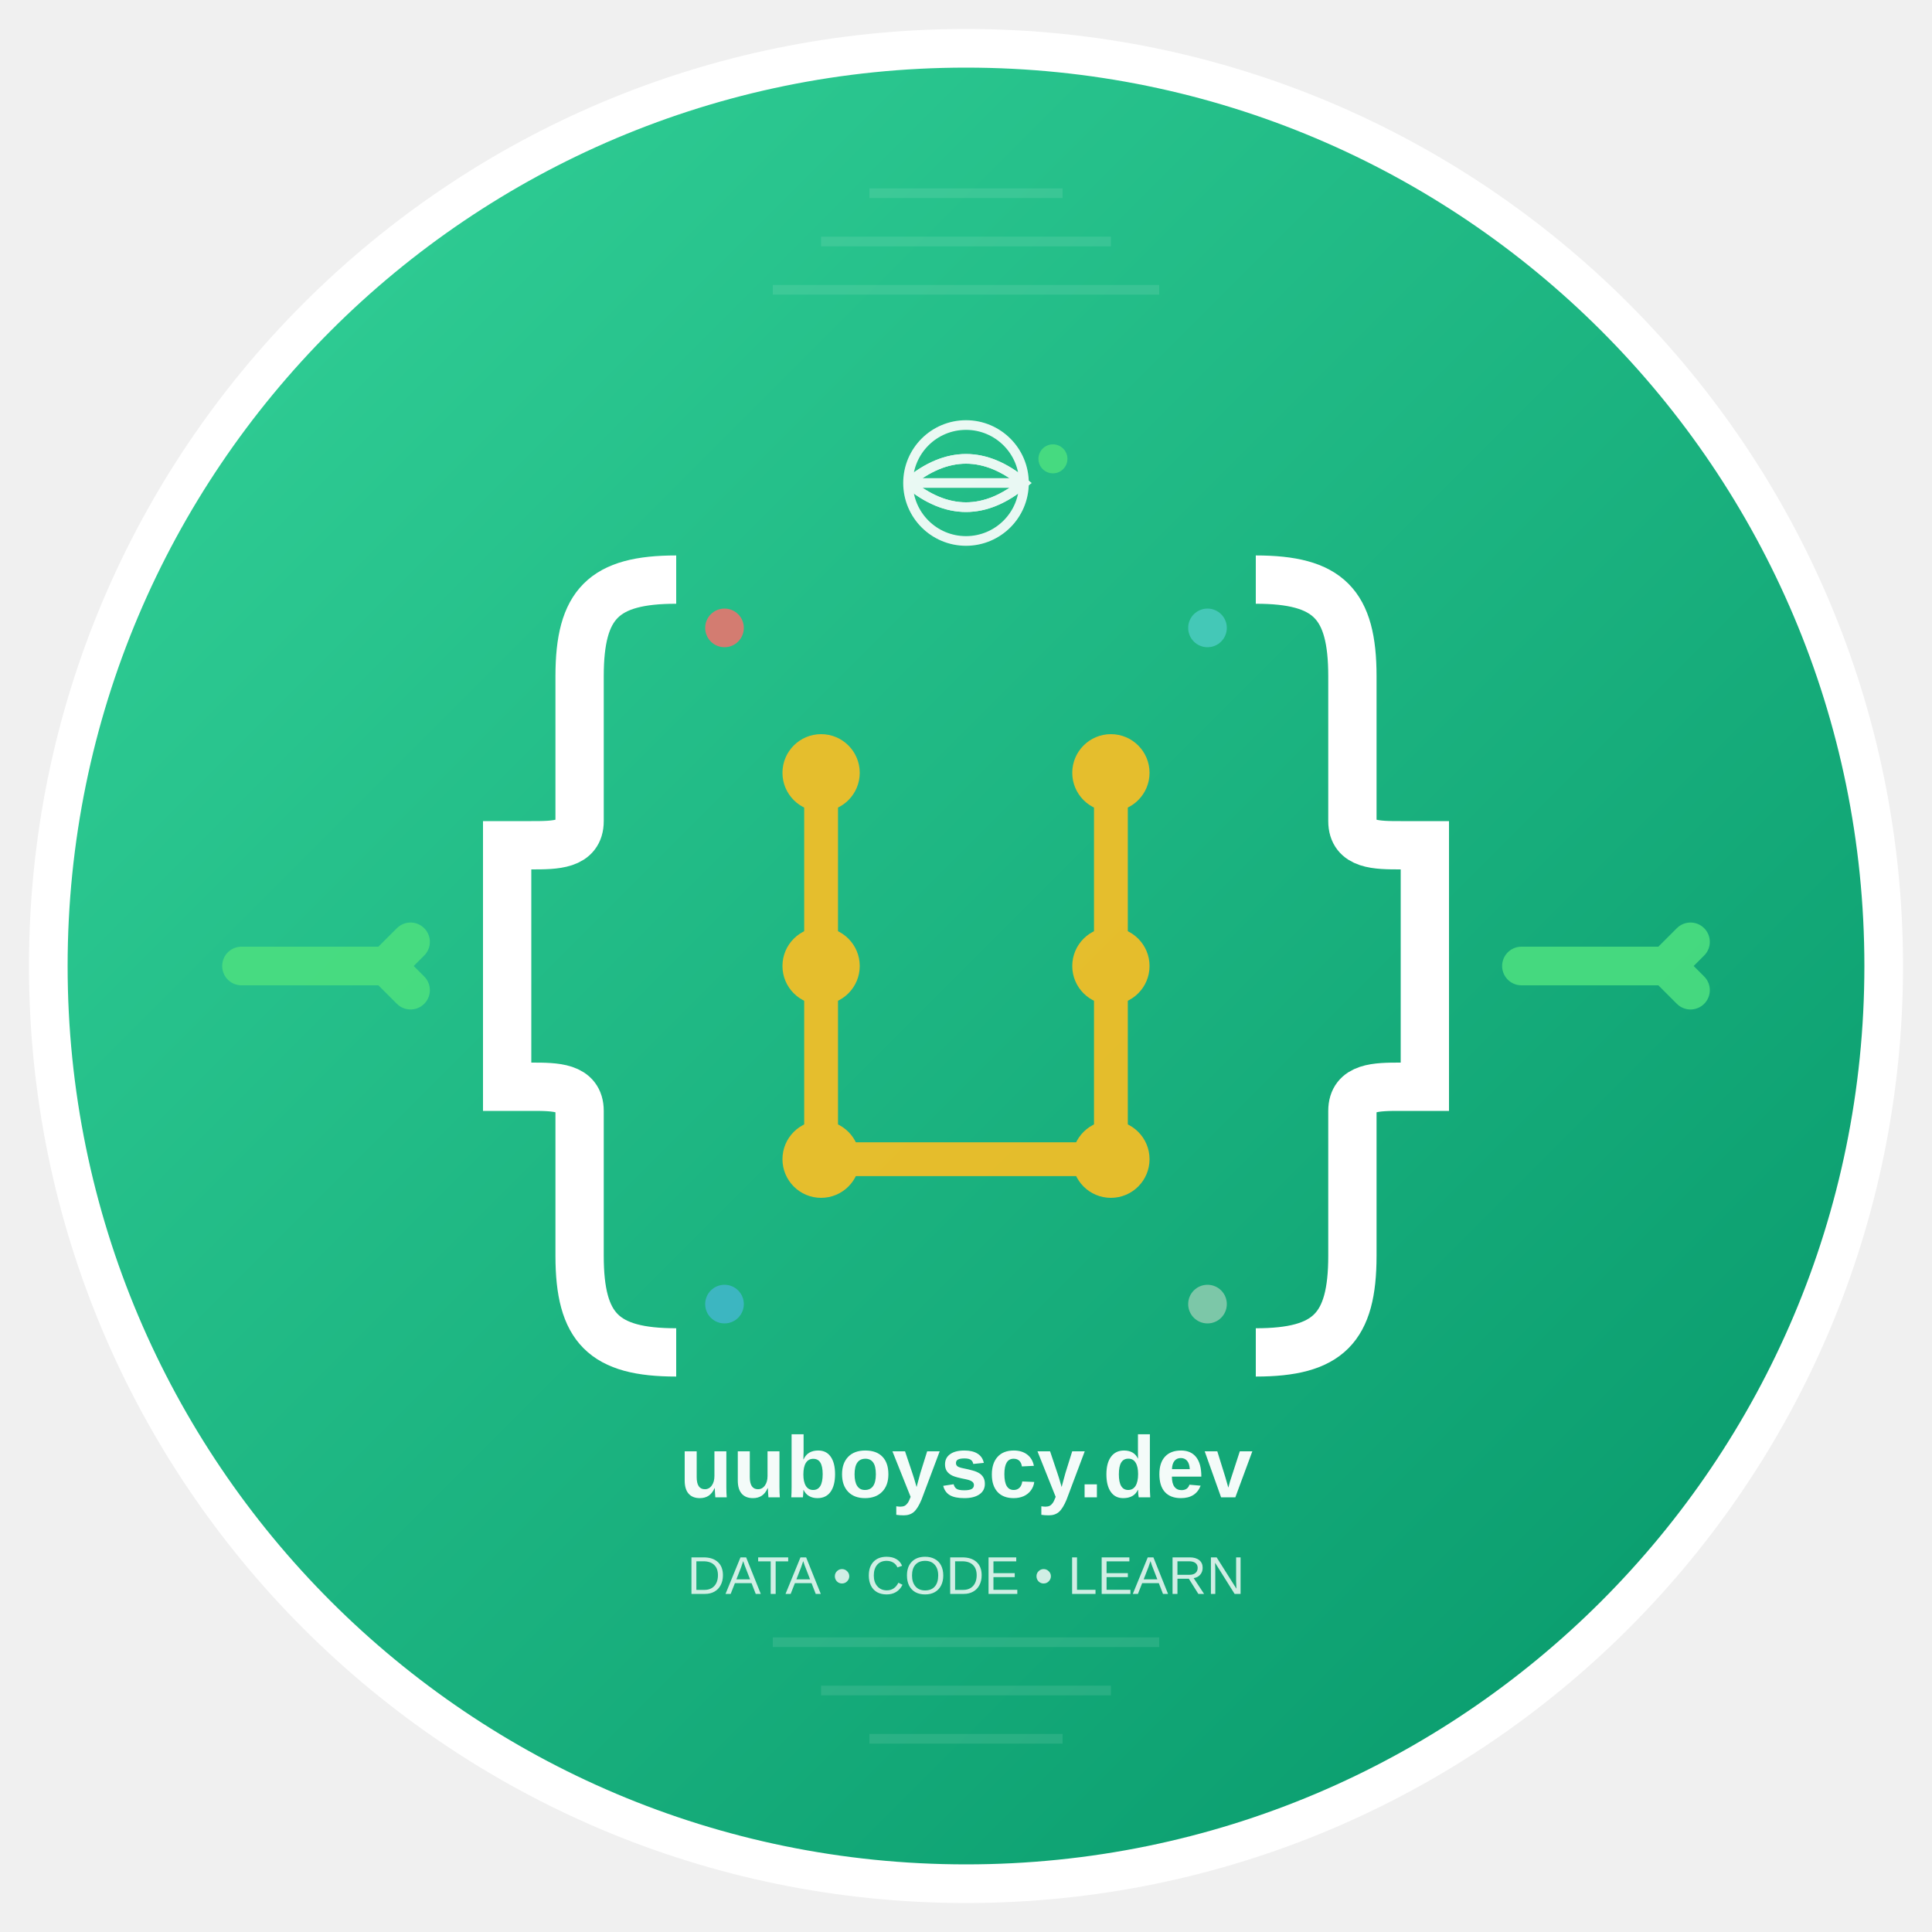
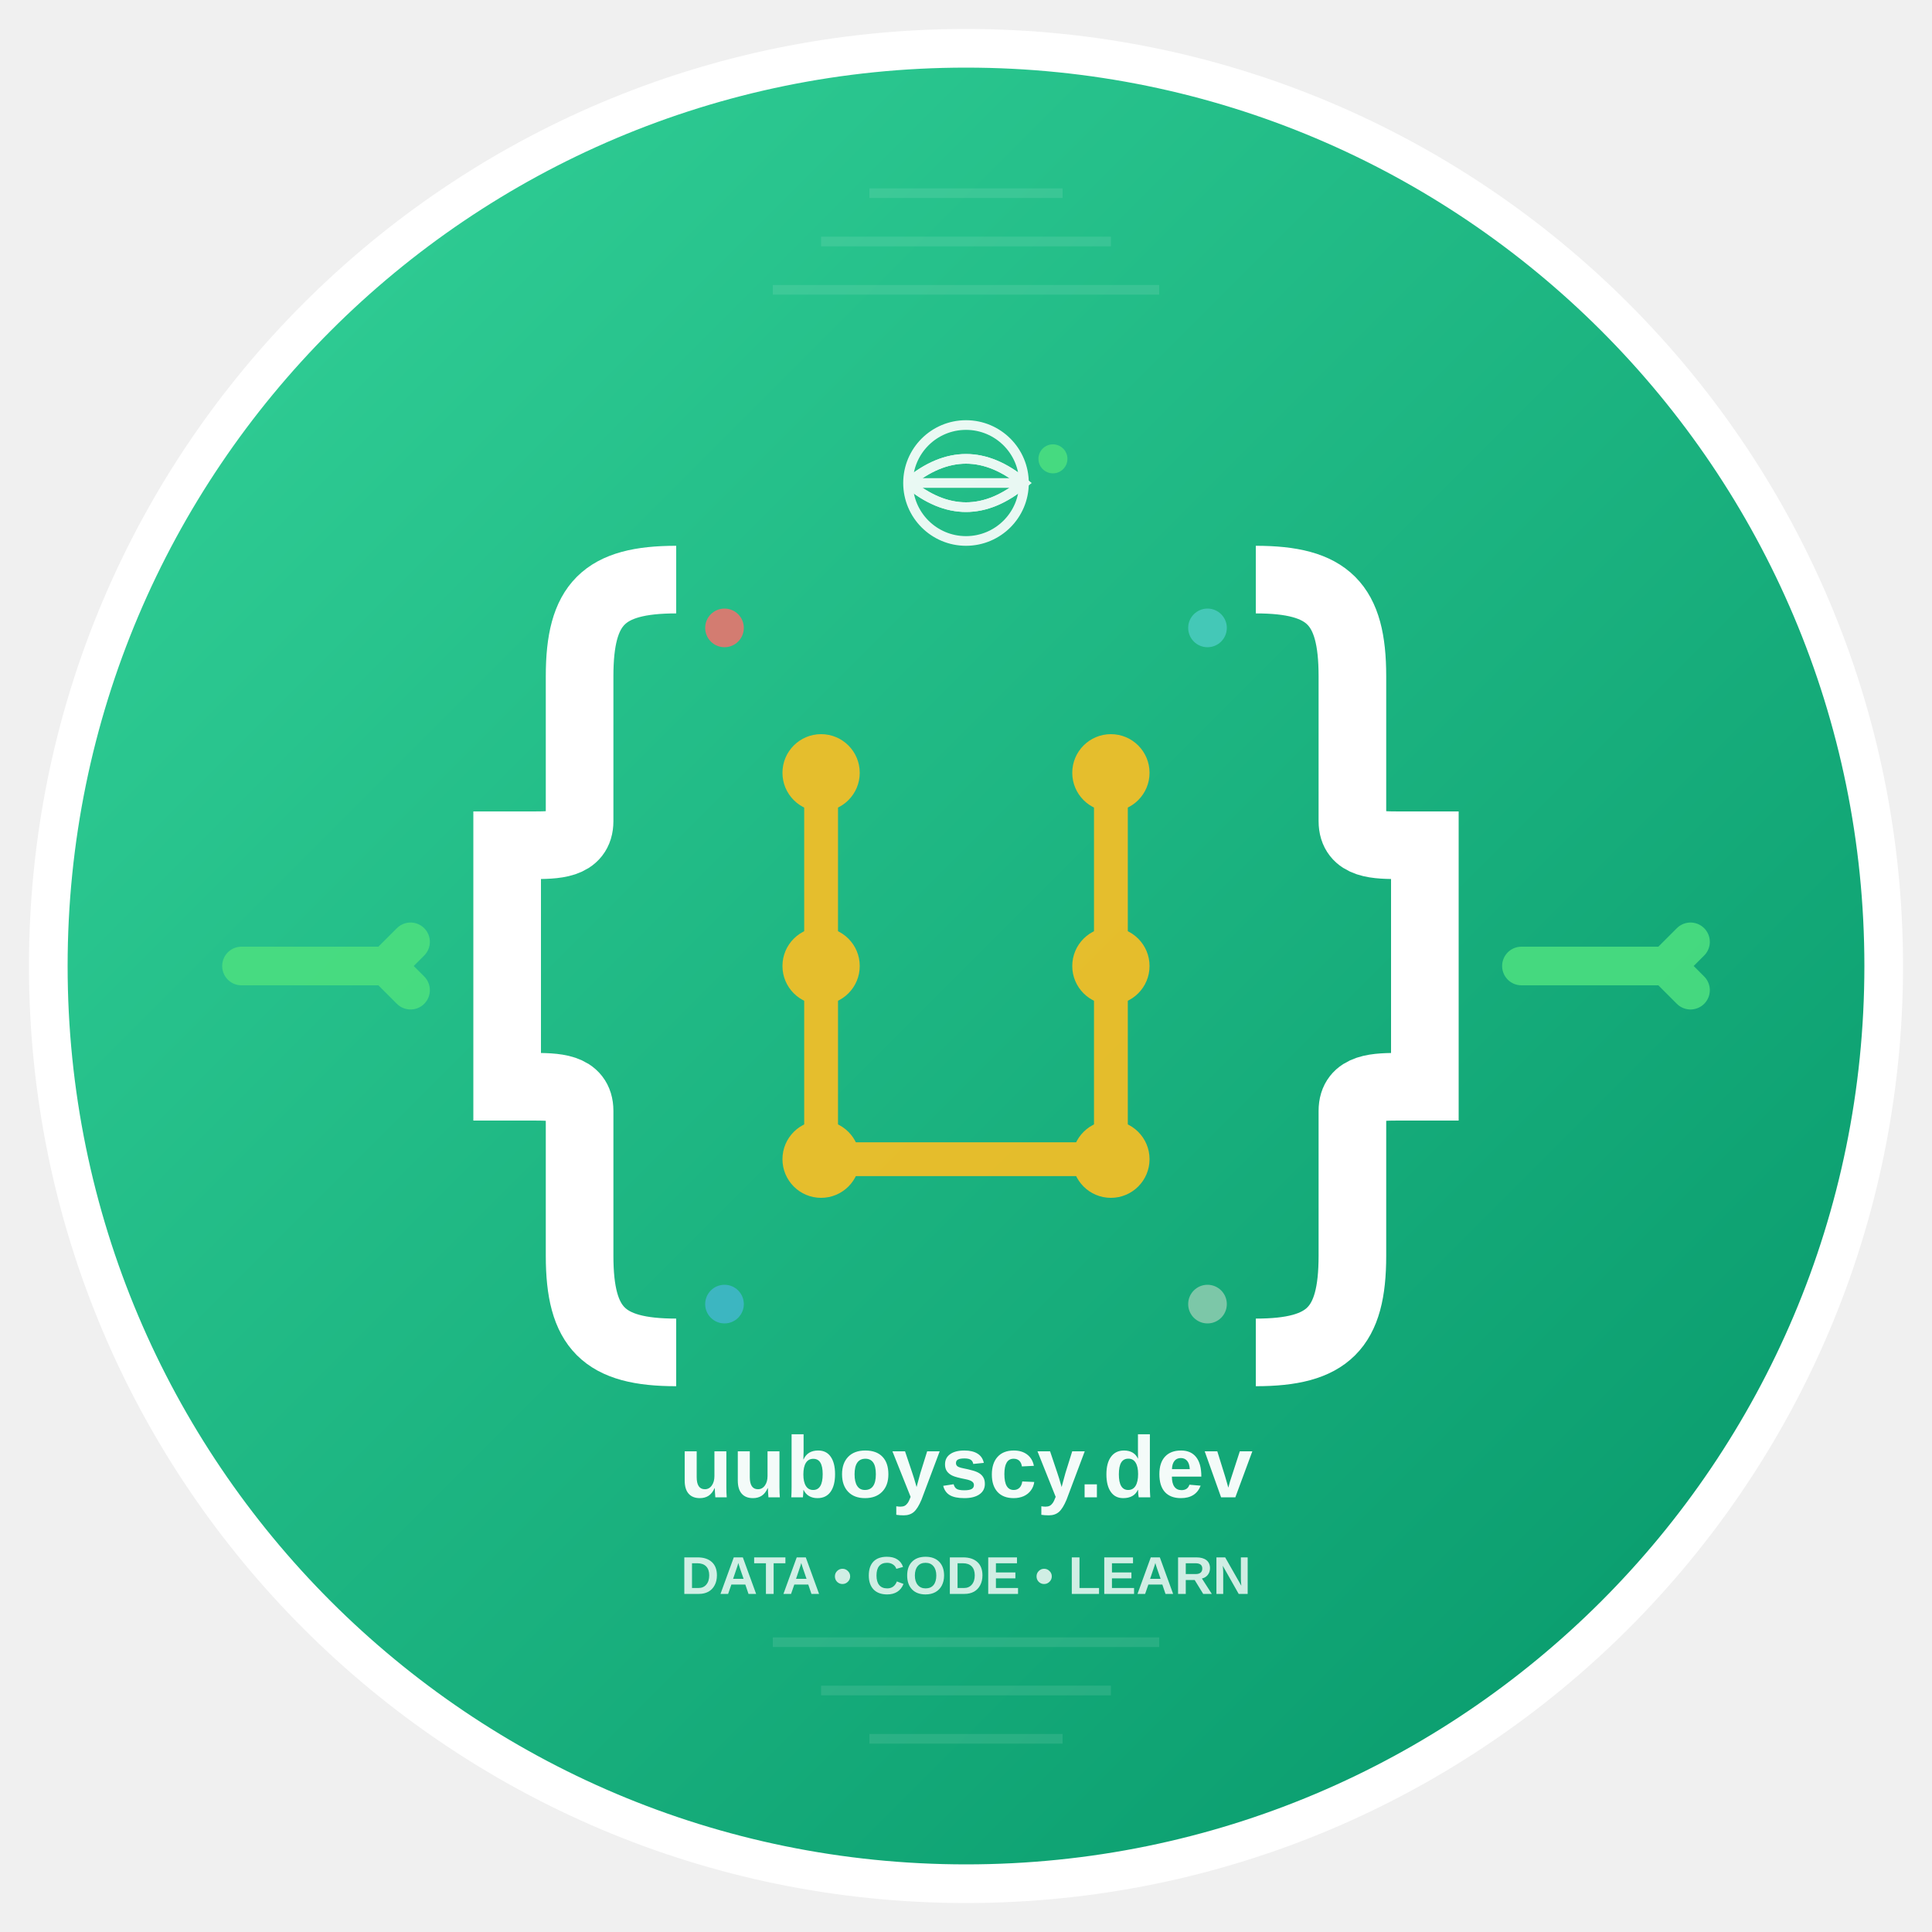
<svg xmlns="http://www.w3.org/2000/svg" viewBox="0 0 400 400">
  <defs>
    <linearGradient id="bgGradient" x1="0%" y1="0%" x2="100%" y2="100%">
      <stop offset="0%" style="stop-color: #34d399; stop-opacity: 1" />
      <stop offset="100%" style="stop-color: #059669; stop-opacity: 1" />
    </linearGradient>
    <filter id="shadow" x="-50%" y="-50%" width="200%" height="200%">
      <feDropShadow dx="2" dy="2" stdDeviation="3" flood-color="#000" flood-opacity="0.3" />
    </filter>
  </defs>
  <circle cx="200" cy="200" r="190" fill="url(#bgGradient)" stroke="#ffffff" stroke-width="8" />
  <g>
-     <path d="M 140 120 C 125 120 120 125 120 140 L 120 170 C 120 175 115 175 110 175 L 105 175 C 105 185 105 215 105 225 L 110 225 C 115 225 120 225 120 230 L 120 260 C 120 275 125 280 140 280" stroke="#ffffff" stroke-width="10" fill="none" />
-     <path d="M 260 120 C 275 120 280 125 280 140 L 280 170 C 280 175 285 175 290 175 L 295 175 C 295 185 295 215 295 225 L 290 225 C 285 225 280 225 280 230 L 280 260 C 280 275 275 280 260 280" stroke="#ffffff" stroke-width="10" fill="none" />
+     <path d="M 140 120 C 125 120 120 125 120 140 L 120 170 C 120 175 115 175 110 175 L 105 175 C 105 185 105 215 105 225 L 110 225 C 115 225 120 225 120 230 L 120 260 C 120 275 125 280 140 280" stroke="#ffffff" stroke-width="14" fill="none" />
+     <path d="M 260 120 C 275 120 280 125 280 140 L 280 170 C 280 175 285 175 290 175 L 295 175 C 295 185 295 215 295 225 L 290 225 C 285 225 280 225 280 230 L 280 260 C 280 275 275 280 260 280" stroke="#ffffff" stroke-width="14" fill="none" />
  </g>
  <g opacity="0.9">
    <path d="M 50 200 L 80 200 L 85 195 M 85 205 L 80 200" stroke="#4ade80" stroke-width="8" fill="none" stroke-linecap="round" />
    <path d="M 315 200 L 345 200 L 350 195 M 350 205 L 345 200" stroke="#4ade80" stroke-width="8" fill="none" stroke-linecap="round" />
    <circle cx="170" cy="160" r="8" fill="#fbbf24" />
    <circle cx="230" cy="160" r="8" fill="#fbbf24" />
    <circle cx="170" cy="200" r="8" fill="#fbbf24" />
    <circle cx="230" cy="200" r="8" fill="#fbbf24" />
    <circle cx="170" cy="240" r="8" fill="#fbbf24" />
    <circle cx="230" cy="240" r="8" fill="#fbbf24" />
    <path d="M 170 160 L 170 240 L 230 240 L 230 160" stroke="#fbbf24" stroke-width="7" fill="none" stroke-linecap="round" />
  </g>
  <g opacity="0.9">
    <circle cx="200" cy="100" r="12" fill="none" stroke="#ffffff" stroke-width="2" />
    <path d="M 188 100 Q 200 90 212 100 Q 200 110 188 100" fill="none" stroke="#ffffff" stroke-width="2" />
    <path d="M 188 100 Q 200 110 212 100 Q 200 90 188 100" fill="none" stroke="#ffffff" stroke-width="2" />
    <line x1="188" y1="100" x2="212" y2="100" stroke="#fff" stroke-width="2" />
    <circle cx="218" cy="95" r="3" fill="#4ade80" />
  </g>
  <circle cx="150" cy="130" r="4" fill="#ff6b6b" opacity="0.8" />
  <circle cx="250" cy="130" r="4" fill="#4ecdc4" opacity="0.8" />
  <circle cx="150" cy="270" r="4" fill="#45b7d1" opacity="0.8" />
  <circle cx="250" cy="270" r="4" fill="#96ceb4" opacity="0.8" />
  <g opacity="0.1">
    <path d="M 160 340 L 240 340 M 170 350 L 230 350 M 180 360 L 220 360" stroke="#ffffff" stroke-width="2" />
    <path d="M 160 60 L 240 60 M 170 50 L 230 50 M 180 40 L 220 40" stroke="#ffffff" stroke-width="2" />
  </g>
-   <text x="200" y="310" text-anchor="middle" fill="#ffffff" font-family="Arial, sans-serif" font-size="18" font-weight="bold" opacity="0.95">
+   <text x="200" y="310" text-anchor="middle" fill="#ffffff" font-family="Arial, sans-serif" font-size="18" font-weight="900" opacity="0.95">
    uuboyscy.dev
  </text>
-   <text x="200" y="330" text-anchor="middle" fill="#ffffff" font-family="Arial, sans-serif" font-size="11" opacity="0.8">
+   <text x="200" y="330" text-anchor="middle" fill="#ffffff" font-family="Arial, sans-serif" font-size="11" font-weight="bold" opacity="0.8">
    DATA • CODE • LEARN
  </text>
  <rect x="10" y="10" width="380" height="380" fill="none" stroke="none" id="exportBox" />
</svg>
